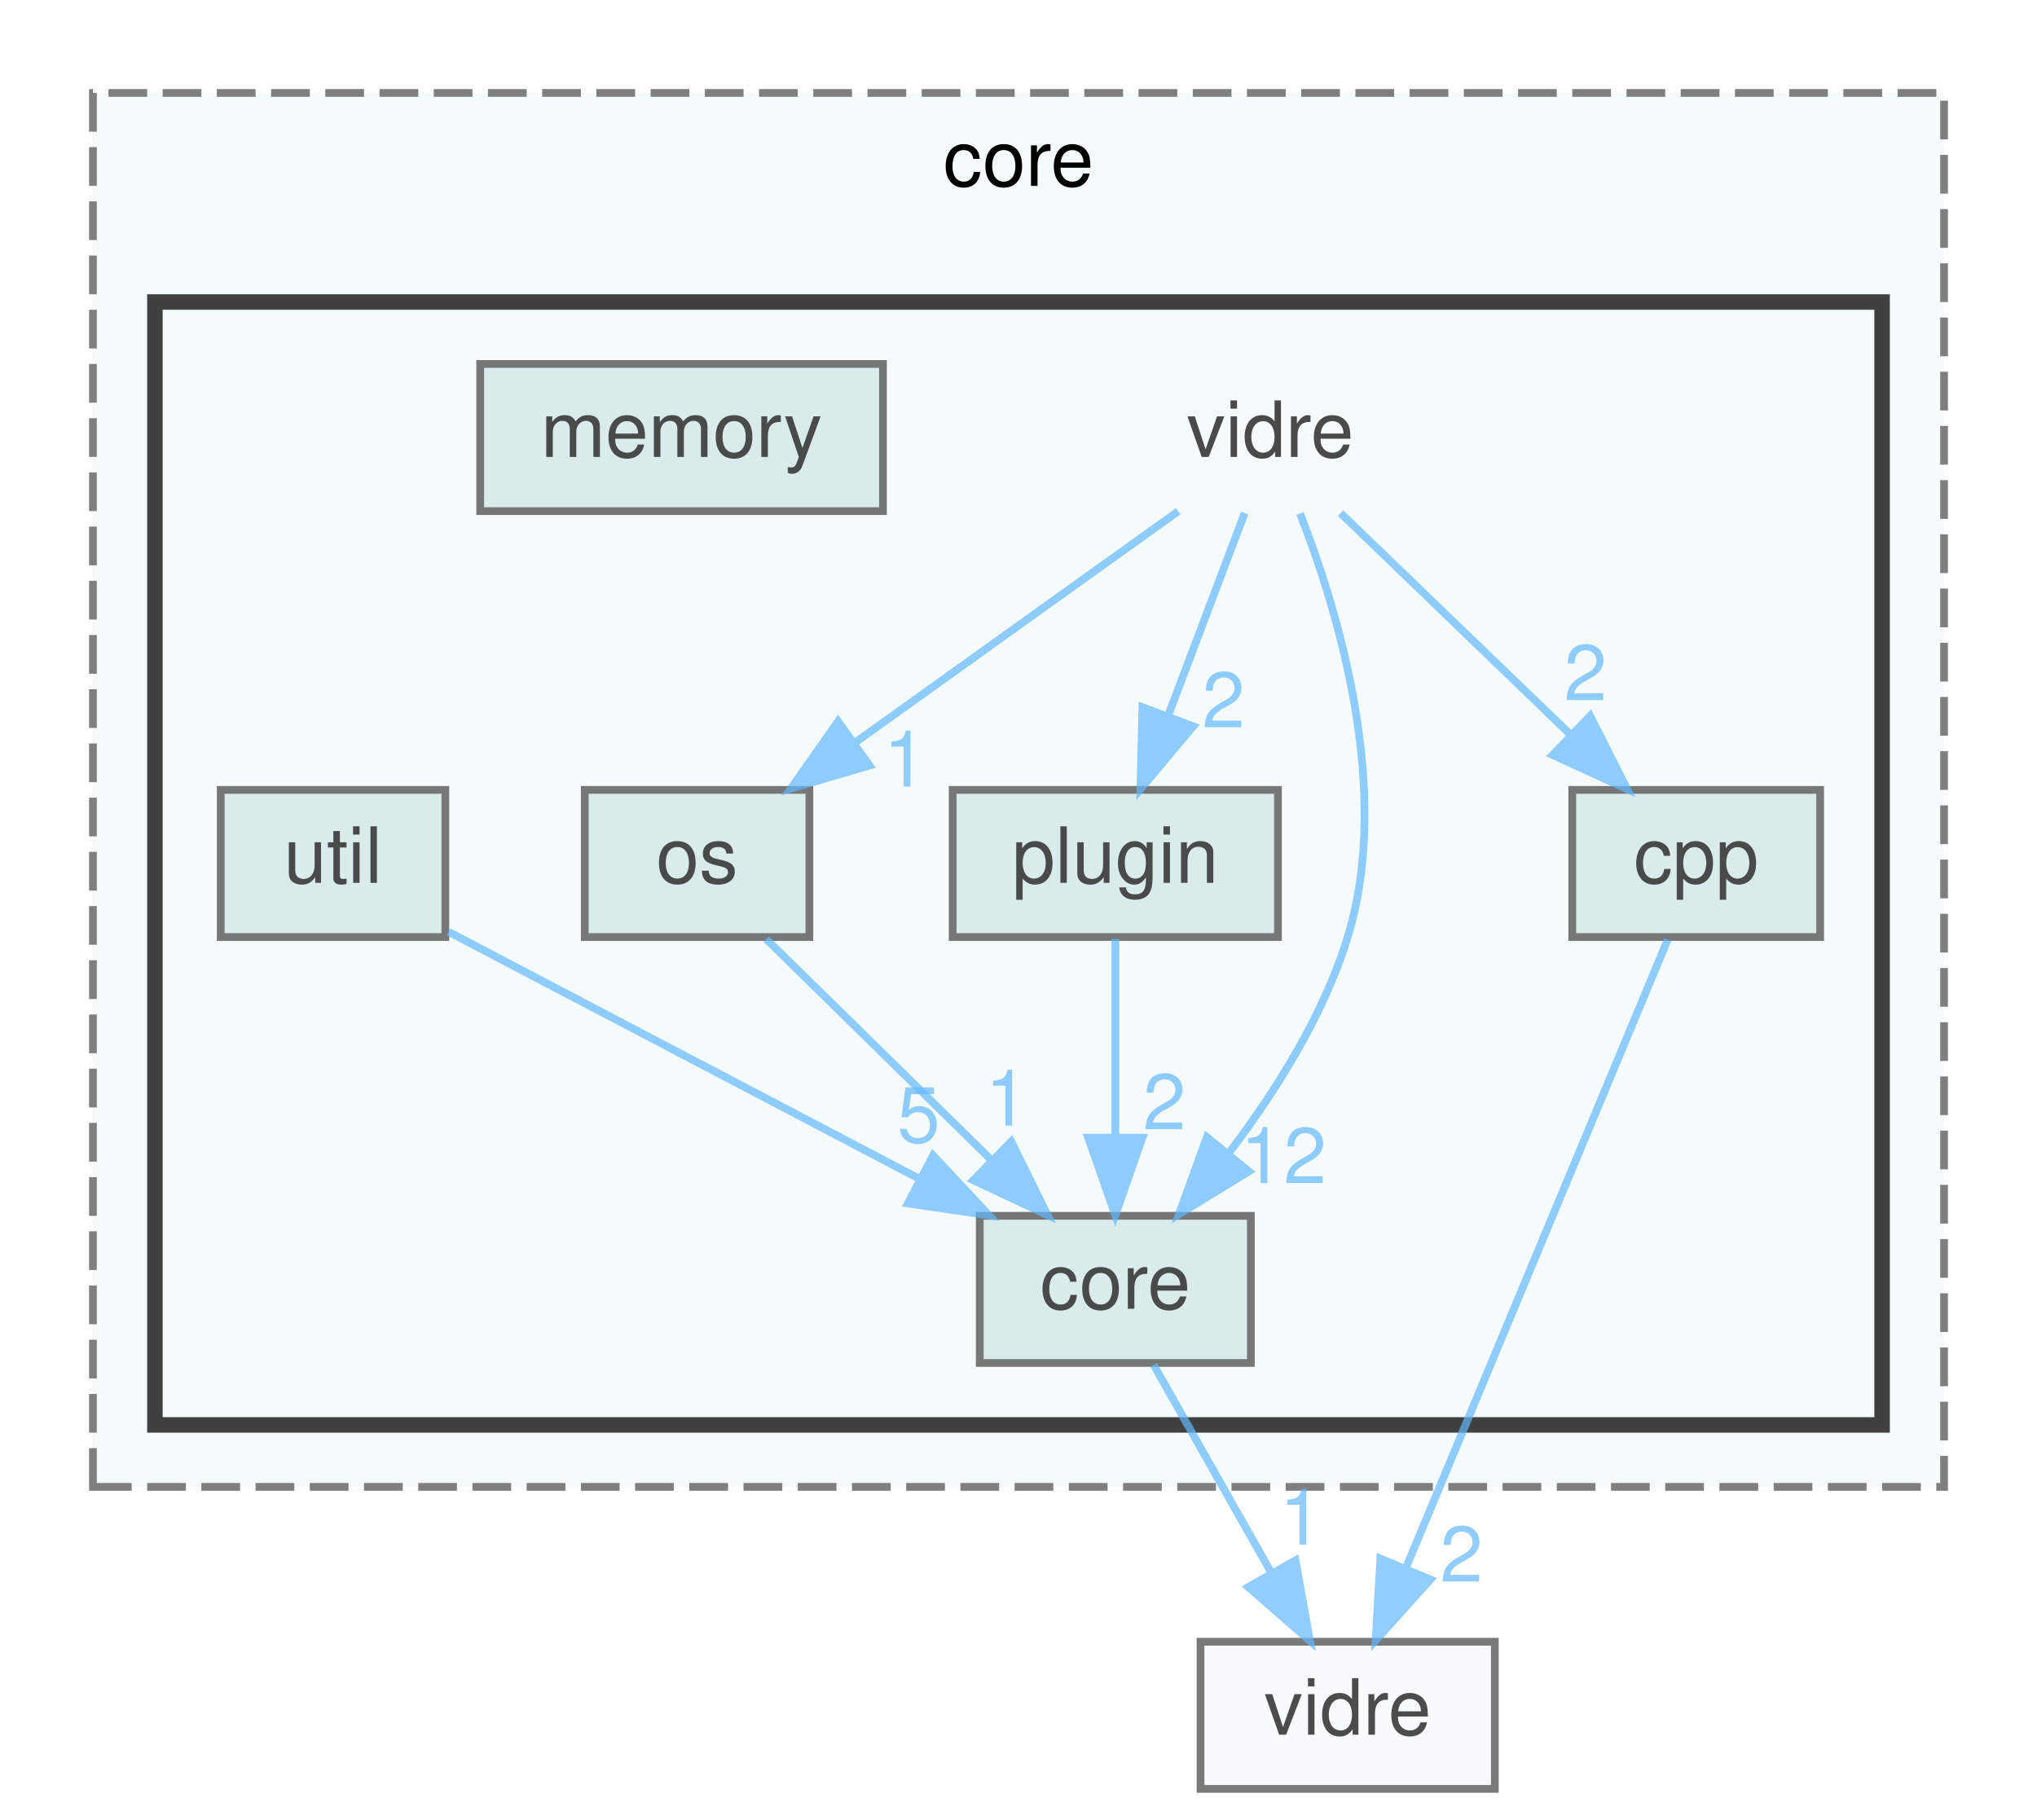
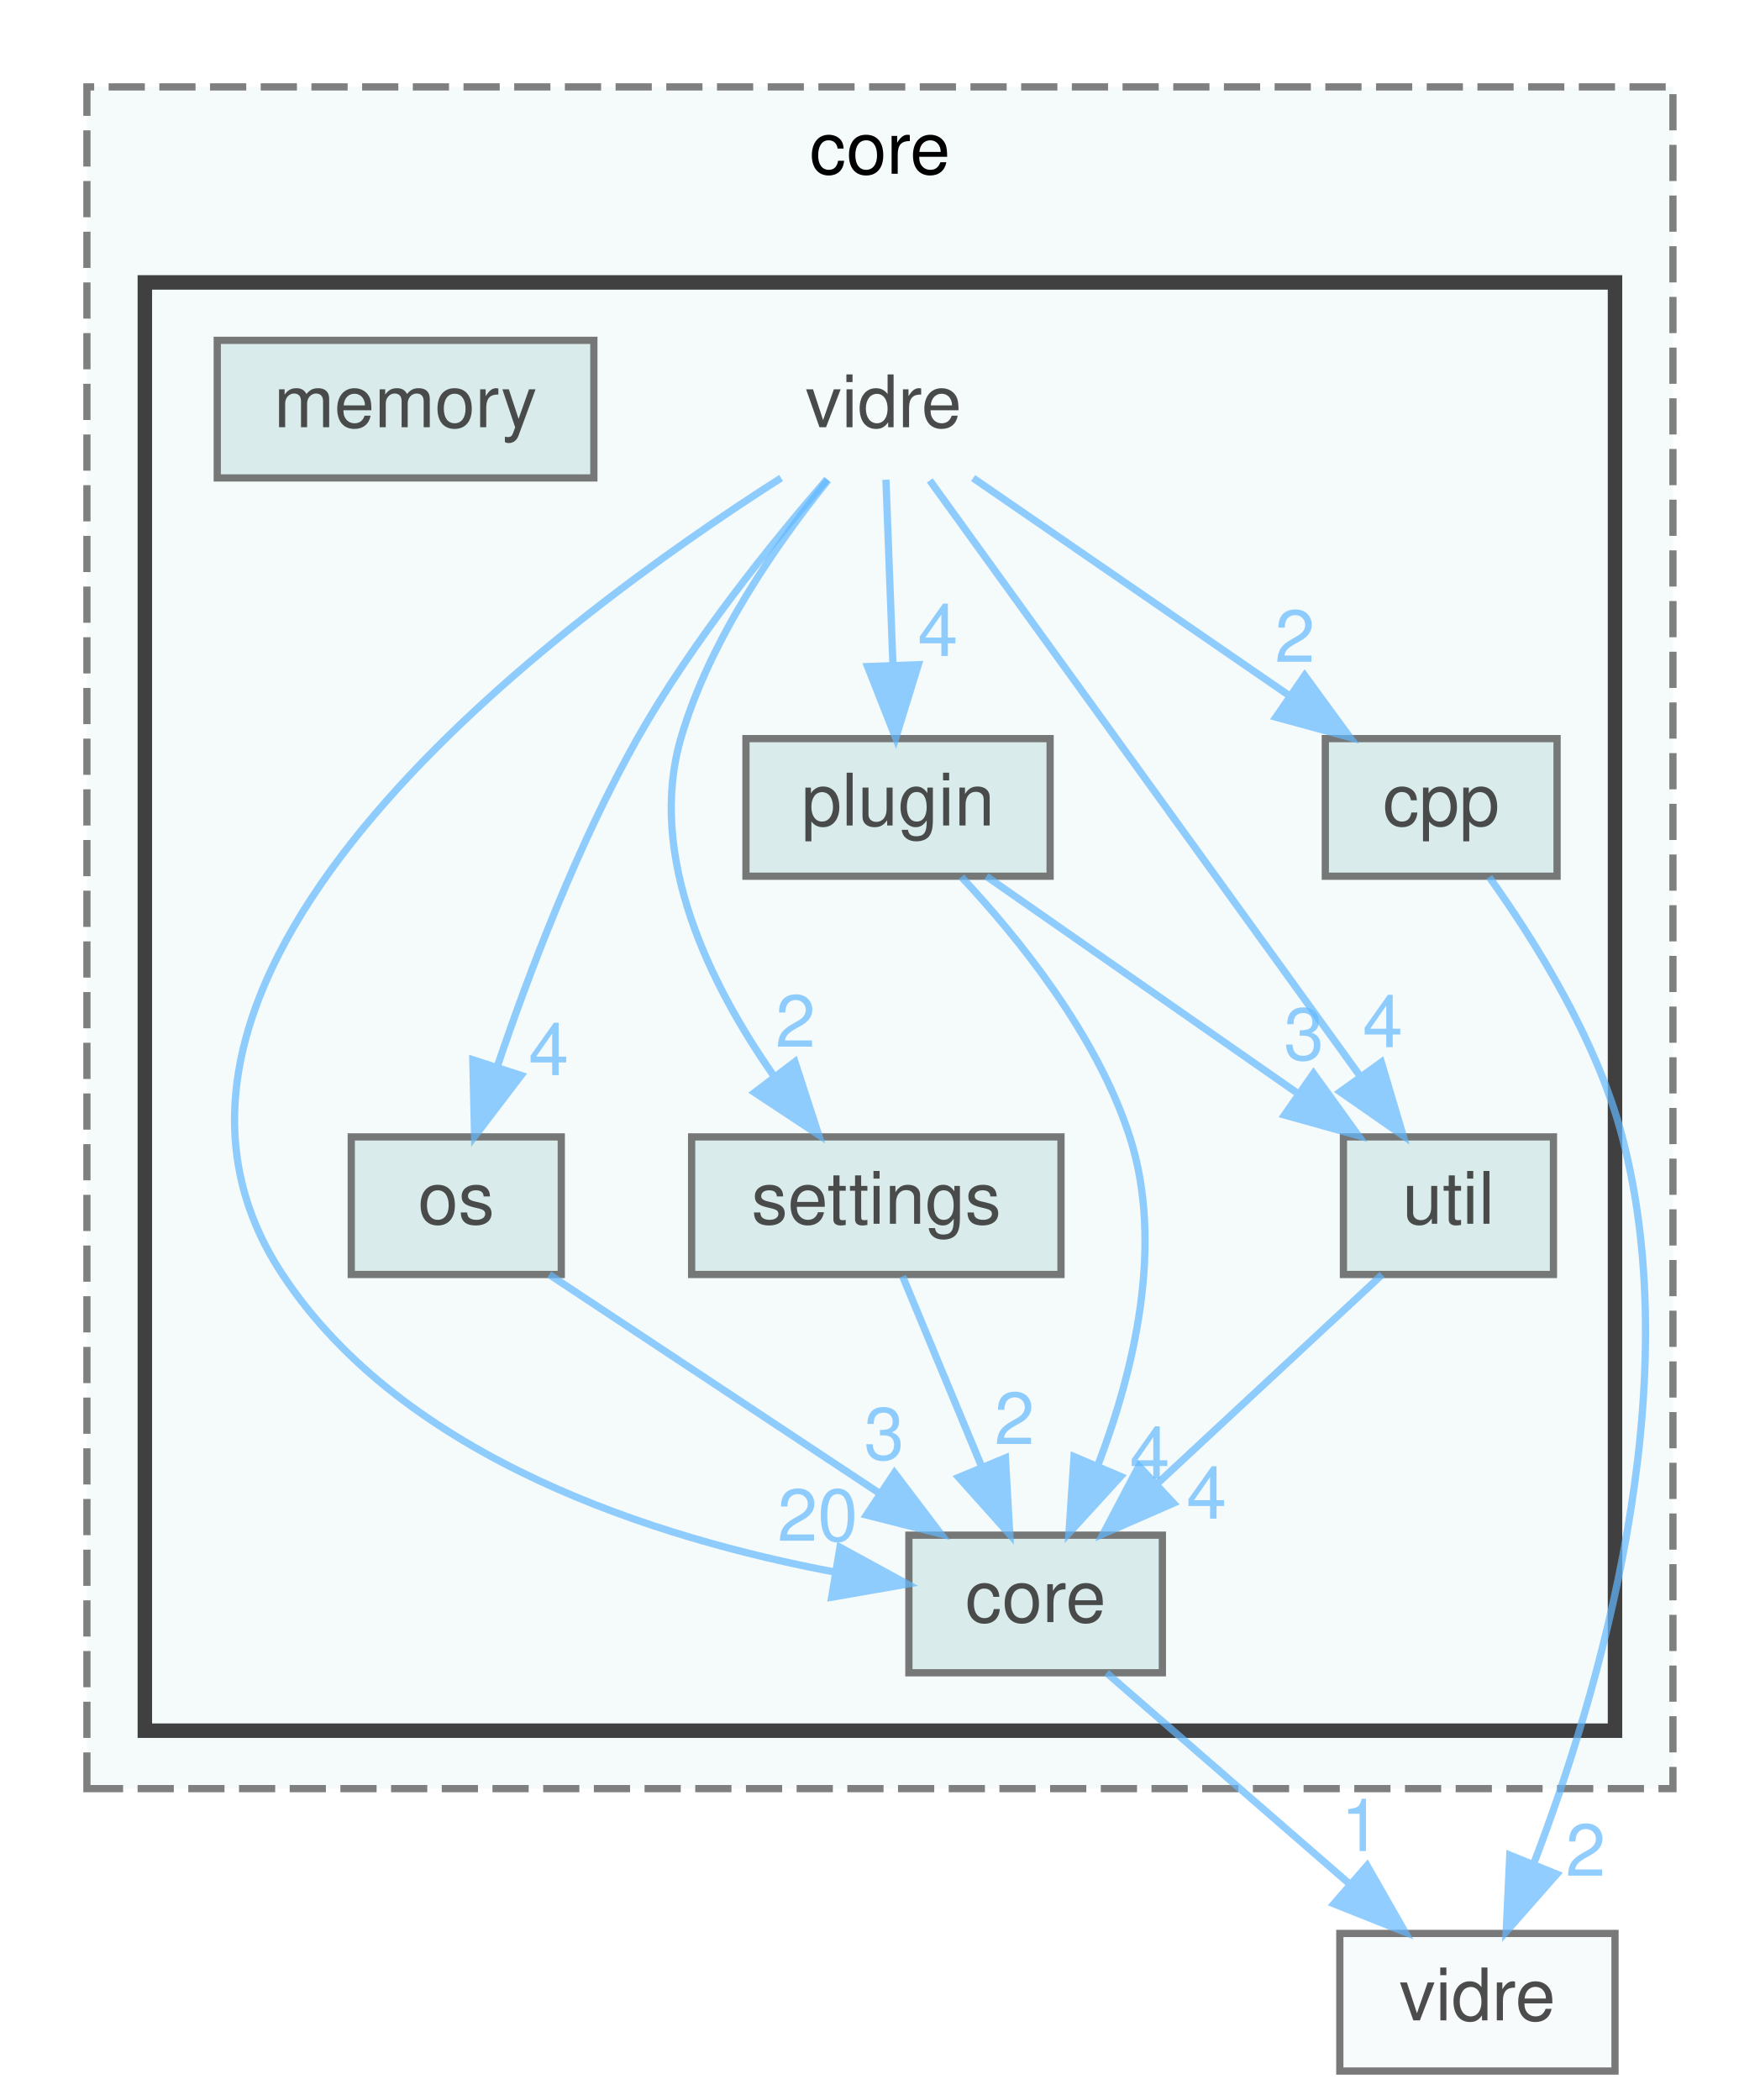
- <svg xmlns="http://www.w3.org/2000/svg" xmlns:xlink="http://www.w3.org/1999/xlink" width="263pt" height="235pt" viewBox="0.00 0.00 263.00 235.00">
+ <svg xmlns="http://www.w3.org/2000/svg" xmlns:xlink="http://www.w3.org/1999/xlink" width="243pt" height="290pt" viewBox="0.00 0.00 243.00 290.00">
  <svg id="main" version="1.1" xml:space="preserve">
    <style type="text/css">
.node, .edge {opacity: 0.7;}
.node.selected, .edge.selected {opacity: 1;}
.edge:hover path { stroke: red; }
.edge:hover polygon { stroke: red; fill: red; }
</style>
    <svg id="graph" class="graph">
-       <g id="graph0" class="graph" transform="scale(1 1) rotate(0) translate(4 231)">
+       <g id="graph0" class="graph" transform="scale(1 1) rotate(0) translate(4 286)">
        <g id="clust1" class="cluster">
          <g id="a_clust1">
            <a xlink:href="dir_4ccdb3f39e2a0cb7737b4252176ba716.html" target="_top" xlink:title="core">
-               <polygon fill="#f5fafa" stroke="#7f7f7f" stroke-dasharray="5,2" points="8,-39 8,-219 247,-219 247,-39 8,-39" />
-               <text text-anchor="middle" x="127.5" y="-207" font-family="Helvetica,sans-Serif" font-size="10.00">core</text>
+               <polygon fill="#f5fafa" stroke="#7f7f7f" stroke-dasharray="5,2" points="8,-39 8,-274 227,-274 227,-39 8,-39" />
+               <text text-anchor="middle" x="117.5" y="-262" font-family="Helvetica,sans-Serif" font-size="10.00">core</text>
            </a>
          </g>
        </g>
        <g id="clust2" class="cluster">
          <g id="a_clust2">
            <a xlink:href="dir_abfbd75b8d5d8fa64115dd5dc04364b4.html" target="_top">
-               <polygon fill="#f5fafa" stroke="#404040" stroke-width="2" points="16,-47 16,-192 239,-192 239,-47 16,-47" />
+               <polygon fill="#f5fafa" stroke="#404040" stroke-width="2" points="16,-47 16,-247 219,-247 219,-47 16,-47" />
            </a>
          </g>
        </g>
        <g id="node1" class="node">
-           <text text-anchor="middle" x="160" y="-172" font-family="Helvetica,sans-Serif" font-size="10.00">vidre</text>
+           <text text-anchor="middle" x="118" y="-227" font-family="Helvetica,sans-Serif" font-size="10.00">vidre</text>
        </g>
        <g id="node2" class="node">
          <g id="a_node2">
            <a xlink:href="dir_8e370ab9a26a8af5049bcb3d6d409da2.html" target="_top" xlink:title="core">
-               <polygon fill="#cde6e4" stroke="#404040" points="157.5,-74 122.5,-74 122.5,-55 157.5,-55 157.5,-74" />
-               <text text-anchor="middle" x="140" y="-62" font-family="Helvetica,sans-Serif" font-size="10.00">core</text>
-             </a>
-           </g>
-         </g>
-         <g id="edge3" class="edge">
-           <g id="a_edge3">
-             <a xlink:href="dir_000027_000005.html" target="_top">
-               <path fill="none" stroke="#63b8ff" d="M163.84,-164.7C168.7,-152.28 175.81,-129 170,-110 166.91,-99.9 160.68,-90.02 154.69,-82.15" />
-               <polygon fill="#63b8ff" stroke="#63b8ff" points="157.24,-79.74 148.21,-74.2 151.82,-84.16 157.24,-79.74" />
-             </a>
-           </g>
-           <g id="a_edge3-headlabel">
-             <a xlink:href="dir_000027_000005.html" target="_top" xlink:title="12">
-               <text text-anchor="middle" x="161.72" y="-78.23" font-family="Helvetica,sans-Serif" font-size="10.00" fill="#63b8ff">12</text>
+               <polygon fill="#cde6e4" stroke="#404040" points="156.5,-74 121.5,-74 121.5,-55 156.5,-55 156.5,-74" />
+               <text text-anchor="middle" x="139" y="-62" font-family="Helvetica,sans-Serif" font-size="10.00">core</text>
+             </a>
+           </g>
+         </g>
+         <g id="edge5" class="edge">
+           <g id="a_edge5">
+             <a xlink:href="dir_000033_000006.html" target="_top">
+               <path fill="none" stroke="#63b8ff" d="M103.85,-219.99C73.56,-200.67 7.33,-151.93 35,-110 51.85,-84.47 86.69,-73.53 111.4,-68.88" />
+               <polygon fill="#63b8ff" stroke="#63b8ff" points="111.98,-72.33 121.28,-67.25 110.84,-65.43 111.98,-72.33" />
+             </a>
+           </g>
+           <g id="a_edge5-headlabel">
+             <a xlink:href="dir_000033_000006.html" target="_top" xlink:title="20">
+               <text text-anchor="middle" x="108.9" y="-73.22" font-family="Helvetica,sans-Serif" font-size="10.00" fill="#63b8ff">20</text>
            </a>
          </g>
        </g>
        <g id="node3" class="node">
          <g id="a_node3">
            <a xlink:href="dir_6c782e0536217d17fec28f124626a8f3.html" target="_top" xlink:title="cpp">
-               <polygon fill="#cde6e4" stroke="#404040" points="231,-129 199,-129 199,-110 231,-110 231,-129" />
-               <text text-anchor="middle" x="215" y="-117" font-family="Helvetica,sans-Serif" font-size="10.00">cpp</text>
-             </a>
-           </g>
-         </g>
-         <g id="edge2" class="edge">
-           <g id="a_edge2">
-             <a xlink:href="dir_000027_000006.html" target="_top">
-               <path fill="none" stroke="#63b8ff" d="M169.08,-164.75C177.09,-157.03 188.96,-145.6 198.62,-136.28" />
-               <polygon fill="#63b8ff" stroke="#63b8ff" points="201.31,-138.55 206.09,-129.09 196.46,-133.51 201.31,-138.55" />
-             </a>
-           </g>
-           <g id="a_edge2-headlabel">
-             <a xlink:href="dir_000027_000006.html" target="_top" xlink:title="2">
-               <text text-anchor="middle" x="200.7" y="-140.59" font-family="Helvetica,sans-Serif" font-size="10.00" fill="#63b8ff">2</text>
+               <polygon fill="#cde6e4" stroke="#404040" points="211,-184 179,-184 179,-165 211,-165 211,-184" />
+               <text text-anchor="middle" x="195" y="-172" font-family="Helvetica,sans-Serif" font-size="10.00">cpp</text>
+             </a>
+           </g>
+         </g>
+         <g id="edge4" class="edge">
+           <g id="a_edge4">
+             <a xlink:href="dir_000033_000007.html" target="_top">
+               <path fill="none" stroke="#63b8ff" d="M130.37,-219.98C142.09,-211.92 159.92,-199.65 173.89,-190.03" />
+               <polygon fill="#63b8ff" stroke="#63b8ff" points="176.15,-192.72 182.4,-184.17 172.18,-186.96 176.15,-192.72" />
+             </a>
+           </g>
+           <g id="a_edge4-headlabel">
+             <a xlink:href="dir_000033_000007.html" target="_top" xlink:title="2">
+               <text text-anchor="middle" x="174.8" y="-194.6" font-family="Helvetica,sans-Serif" font-size="10.00" fill="#63b8ff">2</text>
            </a>
          </g>
        </g>
        <g id="node5" class="node">
          <g id="a_node5">
            <a xlink:href="dir_a7925f9e5d918c39e014db8ed7a835ab.html" target="_top" xlink:title="os">
-               <polygon fill="#cde6e4" stroke="#404040" points="100.5,-129 71.5,-129 71.5,-110 100.5,-110 100.5,-129" />
-               <text text-anchor="middle" x="86" y="-117" font-family="Helvetica,sans-Serif" font-size="10.00">os</text>
-             </a>
-           </g>
-         </g>
-         <g id="edge4" class="edge">
-           <g id="a_edge4">
-             <a xlink:href="dir_000027_000020.html" target="_top">
-               <path fill="none" stroke="#63b8ff" d="M148.11,-164.98C136.85,-156.92 119.71,-144.65 106.29,-135.03" />
-               <polygon fill="#63b8ff" stroke="#63b8ff" points="108.27,-132.15 98.11,-129.17 104.2,-137.84 108.27,-132.15" />
-             </a>
-           </g>
-           <g id="a_edge4-headlabel">
-             <a xlink:href="dir_000027_000020.html" target="_top" xlink:title="1">
-               <text text-anchor="middle" x="112.85" y="-129.43" font-family="Helvetica,sans-Serif" font-size="10.00" fill="#63b8ff">1</text>
+               <polygon fill="#cde6e4" stroke="#404040" points="73.5,-129 44.5,-129 44.5,-110 73.5,-110 73.5,-129" />
+               <text text-anchor="middle" x="59" y="-117" font-family="Helvetica,sans-Serif" font-size="10.00">os</text>
+             </a>
+           </g>
+         </g>
+         <g id="edge6" class="edge">
+           <g id="a_edge6">
+             <a xlink:href="dir_000033_000023.html" target="_top">
+               <path fill="none" stroke="#63b8ff" d="M110.19,-219.81C102.73,-211.19 91.55,-197.38 84,-184 75.81,-169.49 69.08,-151.76 64.67,-138.73" />
+               <polygon fill="#63b8ff" stroke="#63b8ff" points="67.95,-137.49 61.53,-129.06 61.29,-139.65 67.95,-137.49" />
+             </a>
+           </g>
+           <g id="a_edge6-headlabel">
+             <a xlink:href="dir_000033_000023.html" target="_top" xlink:title="4">
+               <text text-anchor="middle" x="71.76" y="-137.53" font-family="Helvetica,sans-Serif" font-size="10.00" fill="#63b8ff">4</text>
            </a>
          </g>
        </g>
        <g id="node6" class="node">
          <g id="a_node6">
            <a xlink:href="dir_3eff881f0c3c450464bad0d99963a35a.html" target="_top" xlink:title="plugin">
-               <polygon fill="#cde6e4" stroke="#404040" points="161,-129 119,-129 119,-110 161,-110 161,-129" />
-               <text text-anchor="middle" x="140" y="-117" font-family="Helvetica,sans-Serif" font-size="10.00">plugin</text>
+               <polygon fill="#cde6e4" stroke="#404040" points="141,-184 99,-184 99,-165 141,-165 141,-184" />
+               <text text-anchor="middle" x="120" y="-172" font-family="Helvetica,sans-Serif" font-size="10.00">plugin</text>
            </a>
          </g>
        </g>
        <g id="edge1" class="edge">
          <g id="a_edge1">
-             <a xlink:href="dir_000027_000022.html" target="_top">
-               <path fill="none" stroke="#63b8ff" d="M156.7,-164.75C154.02,-157.65 150.15,-147.4 146.81,-138.56" />
-               <polygon fill="#63b8ff" stroke="#63b8ff" points="150.05,-137.21 143.24,-129.09 143.5,-139.68 150.05,-137.21" />
+             <a xlink:href="dir_000033_000025.html" target="_top">
+               <path fill="none" stroke="#63b8ff" d="M118.33,-219.75C118.59,-212.8 118.97,-202.85 119.3,-194.13" />
+               <polygon fill="#63b8ff" stroke="#63b8ff" points="122.8,-194.21 119.68,-184.09 115.8,-193.95 122.8,-194.21" />
            </a>
          </g>
          <g id="a_edge1-headlabel">
-             <a xlink:href="dir_000027_000022.html" target="_top" xlink:title="2">
-               <text text-anchor="middle" x="153.97" y="-137.07" font-family="Helvetica,sans-Serif" font-size="10.00" fill="#63b8ff">2</text>
+             <a xlink:href="dir_000033_000025.html" target="_top" xlink:title="4">
+               <text text-anchor="middle" x="125.5" y="-195.41" font-family="Helvetica,sans-Serif" font-size="10.00" fill="#63b8ff">4</text>
+             </a>
+           </g>
+         </g>
+         <g id="node7" class="node">
+           <g id="a_node7">
+             <a xlink:href="dir_6befe78a6c2dbaa93ec40d521d837f32.html" target="_top" xlink:title="settings">
+               <polygon fill="#cde6e4" stroke="#404040" points="142.5,-129 91.5,-129 91.5,-110 142.5,-110 142.5,-129" />
+               <text text-anchor="middle" x="117" y="-117" font-family="Helvetica,sans-Serif" font-size="10.00">settings</text>
+             </a>
+           </g>
+         </g>
+         <g id="edge3" class="edge">
+           <g id="a_edge3">
+             <a xlink:href="dir_000033_000028.html" target="_top">
+               <path fill="none" stroke="#63b8ff" d="M110.33,-219.7C103.48,-211.21 93.95,-197.68 90,-184 85.3,-167.7 94.06,-150 102.83,-137.44" />
+               <polygon fill="#63b8ff" stroke="#63b8ff" points="105.76,-139.37 109.03,-129.29 100.19,-135.13 105.76,-139.37" />
+             </a>
+           </g>
+           <g id="a_edge3-headlabel">
+             <a xlink:href="dir_000033_000028.html" target="_top" xlink:title="2">
+               <text text-anchor="middle" x="105.84" y="-141.45" font-family="Helvetica,sans-Serif" font-size="10.00" fill="#63b8ff">2</text>
            </a>
          </g>
        </g>
        <g id="node8" class="node">
          <g id="a_node8">
+             <a xlink:href="dir_44dda3653d8ed495fb138f7de47cfc57.html" target="_top" xlink:title="util">
+               <polygon fill="#cde6e4" stroke="#404040" points="210.5,-129 181.5,-129 181.5,-110 210.5,-110 210.5,-129" />
+               <text text-anchor="middle" x="196" y="-117" font-family="Helvetica,sans-Serif" font-size="10.00">util</text>
+             </a>
+           </g>
+         </g>
+         <g id="edge2" class="edge">
+           <g id="a_edge2">
+             <a xlink:href="dir_000033_000030.html" target="_top">
+               <path fill="none" stroke="#63b8ff" d="M124.38,-219.66C137.36,-201.69 167.01,-160.64 183.81,-137.38" />
+               <polygon fill="#63b8ff" stroke="#63b8ff" points="186.73,-139.31 189.75,-129.16 181.05,-135.22 186.73,-139.31" />
+             </a>
+           </g>
+           <g id="a_edge2-headlabel">
+             <a xlink:href="dir_000033_000030.html" target="_top" xlink:title="4">
+               <text text-anchor="middle" x="186.93" y="-141.39" font-family="Helvetica,sans-Serif" font-size="10.00" fill="#63b8ff">4</text>
+             </a>
+           </g>
+         </g>
+         <g id="node9" class="node">
+           <g id="a_node9">
            <a xlink:href="dir_ddb180b1b706da902332ef6e99c640a4.html" target="_top" xlink:title="vidre">
-               <polygon fill="#f5fafa" stroke="#404040" points="189,-19 151,-19 151,0 189,0 189,-19" />
-               <text text-anchor="middle" x="170" y="-7" font-family="Helvetica,sans-Serif" font-size="10.00">vidre</text>
-             </a>
-           </g>
-         </g>
-         <g id="edge5" class="edge">
-           <g id="a_edge5">
-             <a xlink:href="dir_000005_000030.html" target="_top">
-               <path fill="none" stroke="#63b8ff" d="M144.95,-54.75C149.06,-47.49 155.03,-36.95 160.1,-27.98" />
-               <polygon fill="#63b8ff" stroke="#63b8ff" points="163.26,-29.52 165.14,-19.09 157.17,-26.07 163.26,-29.52" />
-             </a>
-           </g>
-           <g id="a_edge5-headlabel">
-             <a xlink:href="dir_000005_000030.html" target="_top" xlink:title="1">
-               <text text-anchor="middle" x="163.96" y="-31.54" font-family="Helvetica,sans-Serif" font-size="10.00" fill="#63b8ff">1</text>
-             </a>
-           </g>
-         </g>
-         <g id="edge6" class="edge">
-           <g id="a_edge6">
-             <a xlink:href="dir_000006_000030.html" target="_top">
-               <path fill="none" stroke="#63b8ff" d="M211.32,-109.66C203.96,-92.01 187.33,-52.09 177.56,-28.64" />
-               <polygon fill="#63b8ff" stroke="#63b8ff" points="180.68,-27.04 173.61,-19.16 174.22,-29.74 180.68,-27.04" />
-             </a>
-           </g>
-           <g id="a_edge6-headlabel">
-             <a xlink:href="dir_000006_000030.html" target="_top" xlink:title="2">
-               <text text-anchor="middle" x="184.69" y="-26.77" font-family="Helvetica,sans-Serif" font-size="10.00" fill="#63b8ff">2</text>
+               <polygon fill="#f5fafa" stroke="#404040" points="219,-19 181,-19 181,0 219,0 219,-19" />
+               <text text-anchor="middle" x="200" y="-7" font-family="Helvetica,sans-Serif" font-size="10.00">vidre</text>
+             </a>
+           </g>
+         </g>
+         <g id="edge7" class="edge">
+           <g id="a_edge7">
+             <a xlink:href="dir_000006_000036.html" target="_top">
+               <path fill="none" stroke="#63b8ff" d="M148.8,-54.98C157.82,-47.15 171.41,-35.34 182.32,-25.86" />
+               <polygon fill="#63b8ff" stroke="#63b8ff" points="184.77,-28.37 190.02,-19.17 180.18,-23.09 184.77,-28.37" />
+             </a>
+           </g>
+           <g id="a_edge7-headlabel">
+             <a xlink:href="dir_000006_000036.html" target="_top" xlink:title="1">
+               <text text-anchor="middle" x="183.92" y="-30.37" font-family="Helvetica,sans-Serif" font-size="10.00" fill="#63b8ff">1</text>
+             </a>
+           </g>
+         </g>
+         <g id="edge8" class="edge">
+           <g id="a_edge8">
+             <a xlink:href="dir_000007_000036.html" target="_top">
+               <path fill="none" stroke="#63b8ff" d="M201.63,-164.88C207.76,-156.32 216.46,-142.54 220,-129 229.16,-93.99 216.73,-52.03 207.76,-28.6" />
+               <polygon fill="#63b8ff" stroke="#63b8ff" points="210.96,-27.19 203.97,-19.24 204.47,-29.82 210.96,-27.19" />
+             </a>
+           </g>
+           <g id="a_edge8-headlabel">
+             <a xlink:href="dir_000007_000036.html" target="_top" xlink:title="2">
+               <text text-anchor="middle" x="214.94" y="-26.96" font-family="Helvetica,sans-Serif" font-size="10.00" fill="#63b8ff">2</text>
            </a>
          </g>
        </g>
        <g id="node4" class="node">
          <g id="a_node4">
            <a xlink:href="dir_1a140db7d5483bfb1f314e96cf45261d.html" target="_top" xlink:title="memory">
-               <polygon fill="#cde6e4" stroke="#404040" points="110,-184 58,-184 58,-165 110,-165 110,-184" />
-               <text text-anchor="middle" x="84" y="-172" font-family="Helvetica,sans-Serif" font-size="10.00">memory</text>
-             </a>
-           </g>
-         </g>
-         <g id="edge7" class="edge">
-           <g id="a_edge7">
-             <a xlink:href="dir_000020_000005.html" target="_top">
-               <path fill="none" stroke="#63b8ff" d="M94.92,-109.75C102.78,-102.03 114.43,-90.6 123.92,-81.28" />
-               <polygon fill="#63b8ff" stroke="#63b8ff" points="126.56,-83.59 131.25,-74.09 121.66,-78.6 126.56,-83.59" />
-             </a>
-           </g>
-           <g id="a_edge7-headlabel">
-             <a xlink:href="dir_000020_000005.html" target="_top" xlink:title="1">
-               <text text-anchor="middle" x="125.99" y="-85.64" font-family="Helvetica,sans-Serif" font-size="10.00" fill="#63b8ff">1</text>
-             </a>
-           </g>
-         </g>
-         <g id="edge8" class="edge">
-           <g id="a_edge8">
-             <a xlink:href="dir_000022_000005.html" target="_top">
-               <path fill="none" stroke="#63b8ff" d="M140,-109.75C140,-102.8 140,-92.85 140,-84.13" />
-               <polygon fill="#63b8ff" stroke="#63b8ff" points="143.5,-84.09 140,-74.09 136.5,-84.09 143.5,-84.09" />
-             </a>
-           </g>
-           <g id="a_edge8-headlabel">
-             <a xlink:href="dir_000022_000005.html" target="_top" xlink:title="2">
-               <text text-anchor="middle" x="146.34" y="-85.18" font-family="Helvetica,sans-Serif" font-size="10.00" fill="#63b8ff">2</text>
-             </a>
-           </g>
-         </g>
-         <g id="node7" class="node">
-           <g id="a_node7">
-             <a xlink:href="dir_44dda3653d8ed495fb138f7de47cfc57.html" target="_top" xlink:title="util">
-               <polygon fill="#cde6e4" stroke="#404040" points="53.5,-129 24.5,-129 24.5,-110 53.5,-110 53.5,-129" />
-               <text text-anchor="middle" x="39" y="-117" font-family="Helvetica,sans-Serif" font-size="10.00">util</text>
+               <polygon fill="#cde6e4" stroke="#404040" points="78,-239 26,-239 26,-220 78,-220 78,-239" />
+               <text text-anchor="middle" x="52" y="-227" font-family="Helvetica,sans-Serif" font-size="10.00">memory</text>
            </a>
          </g>
        </g>
        <g id="edge9" class="edge">
          <g id="a_edge9">
-             <a xlink:href="dir_000025_000005.html" target="_top">
-               <path fill="none" stroke="#63b8ff" d="M53.9,-110.68C69.86,-102.3 95.48,-88.86 114.62,-78.82" />
-               <polygon fill="#63b8ff" stroke="#63b8ff" points="116.47,-81.8 123.7,-74.06 113.21,-75.6 116.47,-81.8" />
+             <a xlink:href="dir_000023_000006.html" target="_top">
+               <path fill="none" stroke="#63b8ff" d="M71.85,-109.98C84.14,-101.84 102.91,-89.41 117.48,-79.76" />
+               <polygon fill="#63b8ff" stroke="#63b8ff" points="119.51,-82.61 125.91,-74.17 115.64,-76.78 119.51,-82.61" />
            </a>
          </g>
          <g id="a_edge9-headlabel">
-             <a xlink:href="dir_000025_000005.html" target="_top" xlink:title="5">
-               <text text-anchor="middle" x="114.6" y="-83.49" font-family="Helvetica,sans-Serif" font-size="10.00" fill="#63b8ff">5</text>
+             <a xlink:href="dir_000023_000006.html" target="_top" xlink:title="3">
+               <text text-anchor="middle" x="118.08" y="-84.46" font-family="Helvetica,sans-Serif" font-size="10.00" fill="#63b8ff">3</text>
+             </a>
+           </g>
+         </g>
+         <g id="edge11" class="edge">
+           <g id="a_edge11">
+             <a xlink:href="dir_000025_000006.html" target="_top">
+               <path fill="none" stroke="#63b8ff" d="M128.75,-164.9C136.56,-156.56 147.45,-143.13 152,-129 156.8,-114.11 152.55,-96.66 147.66,-83.82" />
+               <polygon fill="#63b8ff" stroke="#63b8ff" points="150.74,-82.11 143.6,-74.28 144.3,-84.85 150.74,-82.11" />
+             </a>
+           </g>
+           <g id="a_edge11-headlabel">
+             <a xlink:href="dir_000025_000006.html" target="_top" xlink:title="4">
+               <text text-anchor="middle" x="154.76" y="-81.8" font-family="Helvetica,sans-Serif" font-size="10.00" fill="#63b8ff">4</text>
+             </a>
+           </g>
+         </g>
+         <g id="edge10" class="edge">
+           <g id="a_edge10">
+             <a xlink:href="dir_000025_000030.html" target="_top">
+               <path fill="none" stroke="#63b8ff" d="M132.21,-164.98C143.78,-156.92 161.38,-144.65 175.16,-135.03" />
+               <polygon fill="#63b8ff" stroke="#63b8ff" points="177.37,-137.76 183.57,-129.17 173.36,-132.02 177.37,-137.76" />
+             </a>
+           </g>
+           <g id="a_edge10-headlabel">
+             <a xlink:href="dir_000025_000030.html" target="_top" xlink:title="3">
+               <text text-anchor="middle" x="176.04" y="-139.65" font-family="Helvetica,sans-Serif" font-size="10.00" fill="#63b8ff">3</text>
+             </a>
+           </g>
+         </g>
+         <g id="edge12" class="edge">
+           <g id="a_edge12">
+             <a xlink:href="dir_000028_000006.html" target="_top">
+               <path fill="none" stroke="#63b8ff" d="M120.63,-109.75C123.58,-102.65 127.83,-92.4 131.51,-83.56" />
+               <polygon fill="#63b8ff" stroke="#63b8ff" points="134.83,-84.67 135.43,-74.09 128.37,-81.98 134.83,-84.67" />
+             </a>
+           </g>
+           <g id="a_edge12-headlabel">
+             <a xlink:href="dir_000028_000006.html" target="_top" xlink:title="2">
+               <text text-anchor="middle" x="136.08" y="-86.58" font-family="Helvetica,sans-Serif" font-size="10.00" fill="#63b8ff">2</text>
+             </a>
+           </g>
+         </g>
+         <g id="edge13" class="edge">
+           <g id="a_edge13">
+             <a xlink:href="dir_000030_000006.html" target="_top">
+               <path fill="none" stroke="#63b8ff" d="M186.84,-109.98C178.5,-102.23 165.97,-90.58 155.82,-81.14" />
+               <polygon fill="#63b8ff" stroke="#63b8ff" points="158.03,-78.42 148.32,-74.17 153.26,-83.54 158.03,-78.42" />
+             </a>
+           </g>
+           <g id="a_edge13-headlabel">
+             <a xlink:href="dir_000030_000006.html" target="_top" xlink:title="4">
+               <text text-anchor="middle" x="162.6" y="-76.28" font-family="Helvetica,sans-Serif" font-size="10.00" fill="#63b8ff">4</text>
            </a>
          </g>
        </g>
      </g>
    </svg>
  </svg>
  <style type="text/css">

[data-mouse-over-selected='false'] { opacity: 0.7; }
[data-mouse-over-selected='true']  { opacity: 1.0; }

</style>
</svg>
